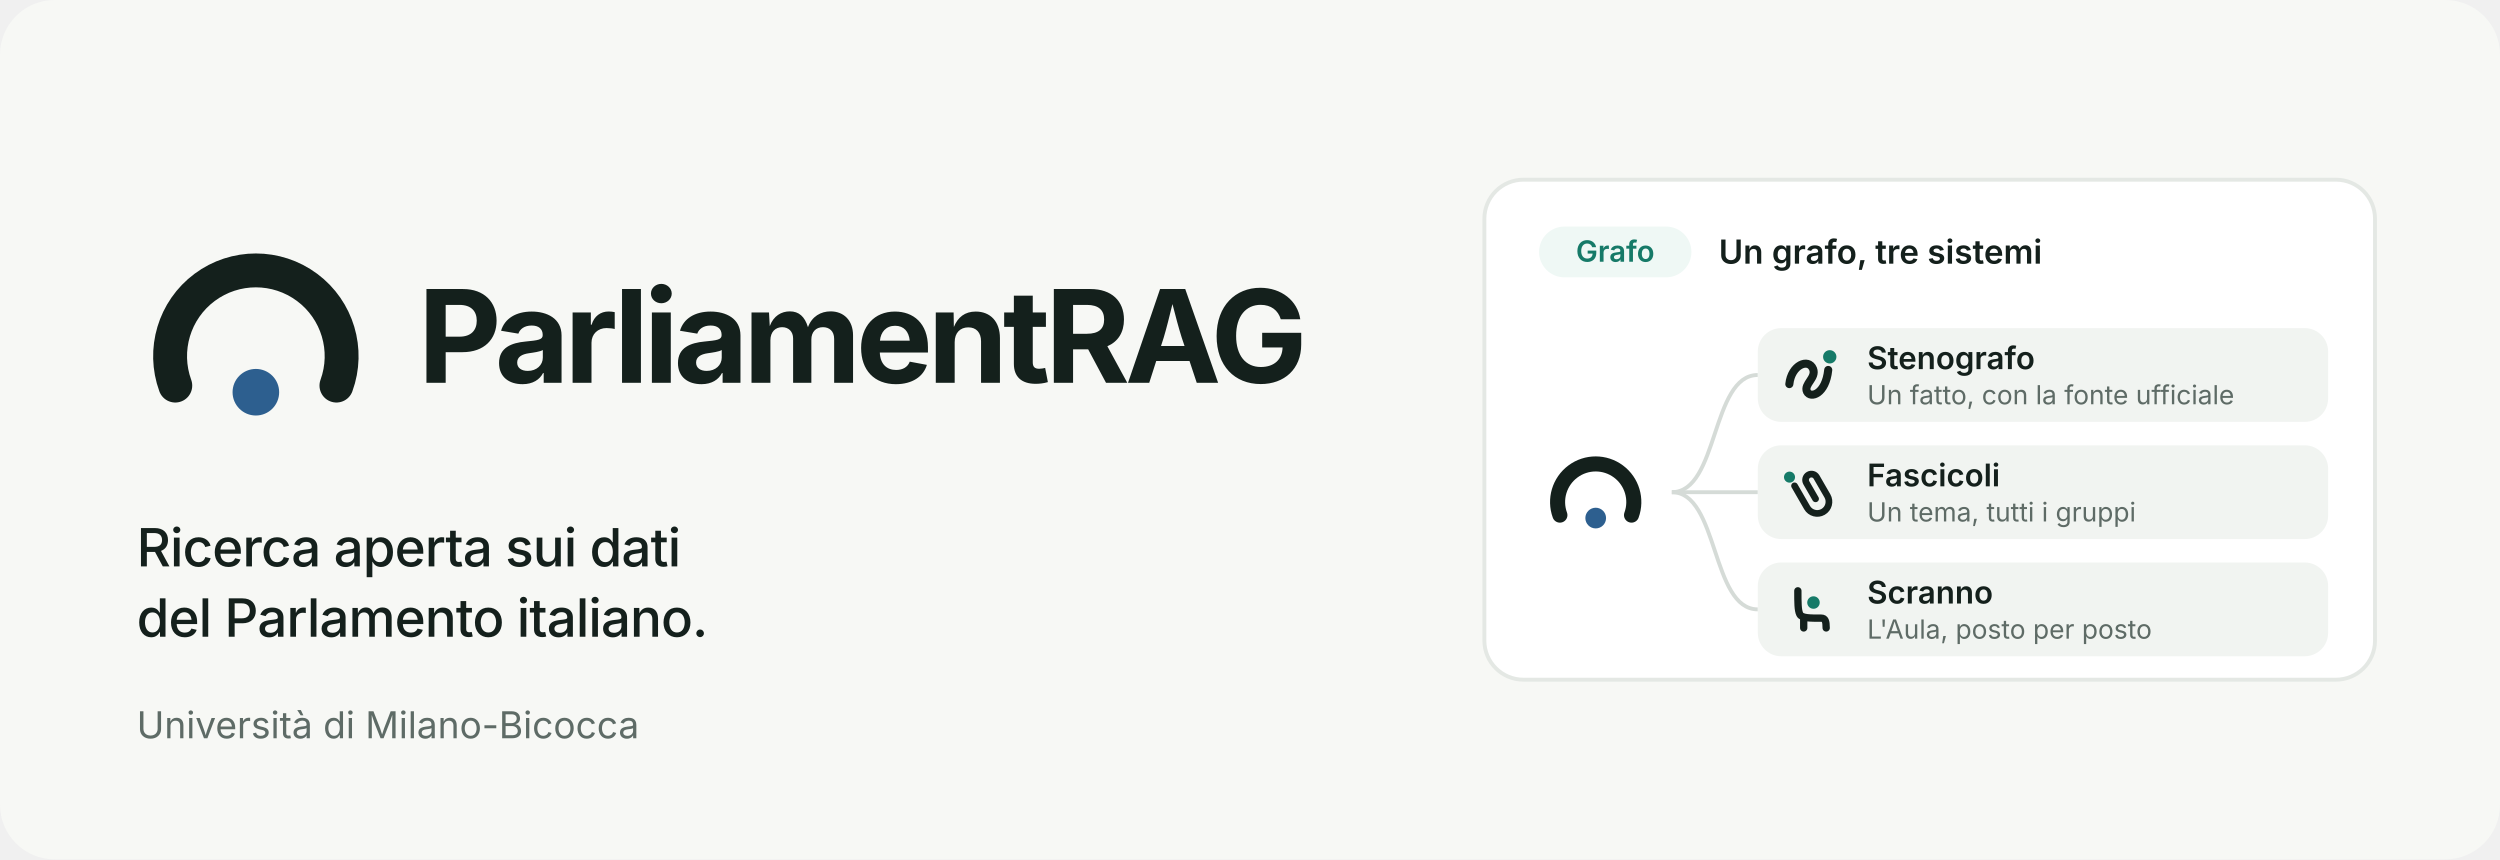
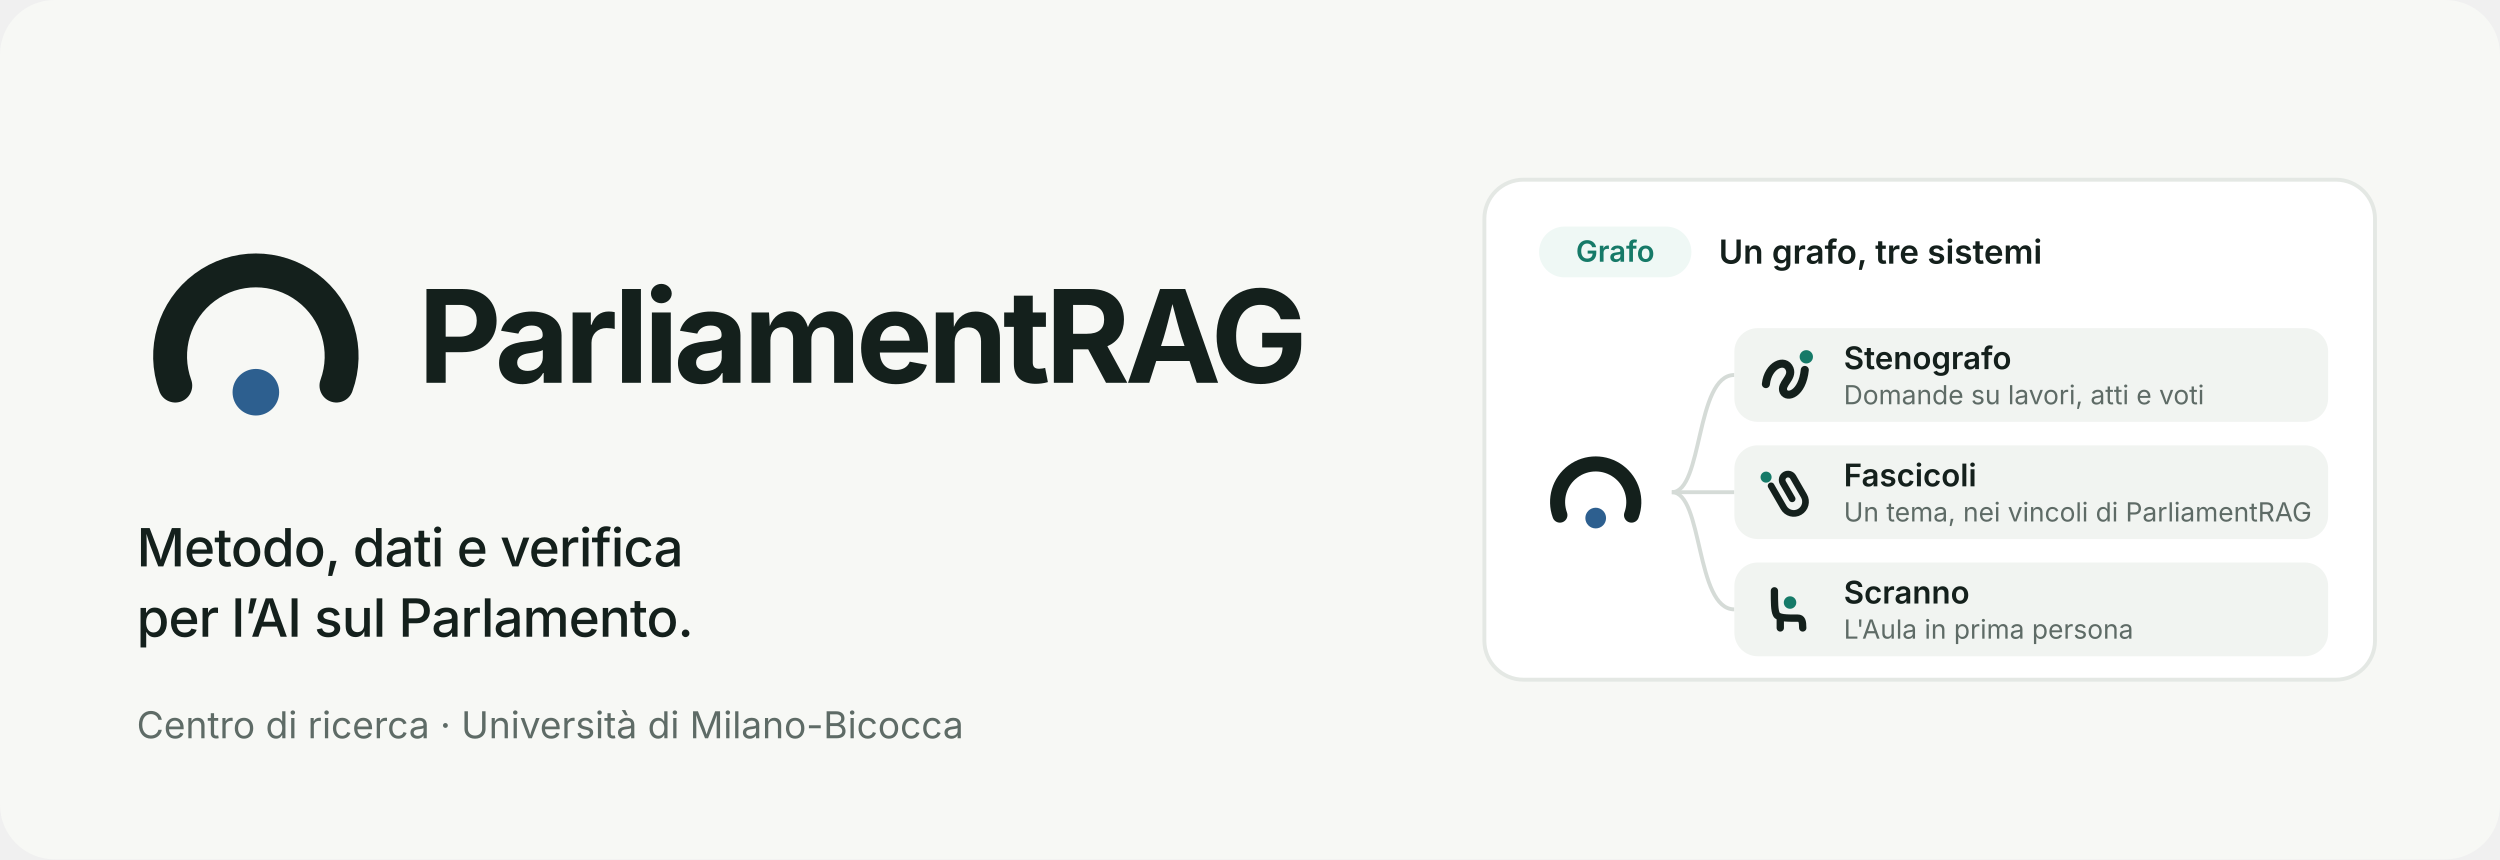
- <svg xmlns="http://www.w3.org/2000/svg" width="1280" height="440" viewBox="0 0 1280 440" role="img" aria-label="ParliamentRAG: ricerca aperta sui dati del Parlamento italiano. Università di Milano-Bicocca.">
+ <svg xmlns="http://www.w3.org/2000/svg" width="1280" height="440" viewBox="0 0 1280 440" role="img" aria-label="ParliamentRAG: metodo, dati e verifica per l'AI sul Parlamento. Centro di ricerca, Università di Milano-Bicocca.">
  <rect width="1280" height="440" rx="28" fill="#F7F8F5" />
  <svg x="70" y="126" width="122" height="90" viewBox="0 8 224 166">
    <path d="M 35.91 139.73 A 81 81 0 1 1 188.09 139.73" fill="none" stroke="#14201C" stroke-width="32" stroke-linecap="round" />
    <circle cx="112" cy="146" r="22" fill="#2d5f8f" />
  </svg>
  <text x="214" y="196" font-family="Geist, Inter, -apple-system, 'Segoe UI', Helvetica, Arial, sans-serif" font-size="66" font-weight="700" letter-spacing="-2.6" fill="#14201C">ParliamentRAG</text>
-   <text x="70" y="290" font-family="Geist, Inter, -apple-system, 'Segoe UI', Helvetica, Arial, sans-serif" font-size="27" font-weight="500" letter-spacing="-0.4" fill="#14201C">Ricerca aperta sui dati</text>
-   <text x="70" y="326" font-family="Geist, Inter, -apple-system, 'Segoe UI', Helvetica, Arial, sans-serif" font-size="27" font-weight="500" letter-spacing="-0.4" fill="#14201C">del Parlamento italiano.</text>
-   <text x="70" y="378" font-family="Geist, Inter, -apple-system, 'Segoe UI', Helvetica, Arial, sans-serif" font-size="19" fill="#5E6B66">Università di Milano-Bicocca</text>
+   <text x="70" y="290" font-family="Geist, Inter, -apple-system, 'Segoe UI', Helvetica, Arial, sans-serif" font-size="27" font-weight="500" letter-spacing="-0.4" fill="#14201C">Metodo, dati e verifica</text>
+   <text x="70" y="326" font-family="Geist, Inter, -apple-system, 'Segoe UI', Helvetica, Arial, sans-serif" font-size="27" font-weight="500" letter-spacing="-0.4" fill="#14201C">per l’AI sul Parlamento.</text>
+   <text x="70" y="378" font-family="Geist, Inter, -apple-system, 'Segoe UI', Helvetica, Arial, sans-serif" font-size="19" fill="#5E6B66">Centro di ricerca · Università di Milano-Bicocca</text>
  <rect x="760" y="92" width="456" height="256" rx="20" fill="#FFFFFF" stroke="#E4E8E4" stroke-width="2" />
  <rect x="788" y="116" width="78" height="26" rx="13" fill="#EFF8F5" />
  <text x="827" y="134" text-anchor="middle" font-family="Geist, Inter, -apple-system, 'Segoe UI', Helvetica, Arial, sans-serif" font-size="15" font-weight="600" fill="#167A68">Grafo</text>
  <text x="880" y="135" font-family="Geist, Inter, -apple-system, 'Segoe UI', Helvetica, Arial, sans-serif" font-size="17" font-weight="600" fill="#14201C">Un grafo, tre sistemi</text>
  <svg x="790" y="232" width="54" height="40" viewBox="0 8 224 166">
    <path d="M 35.91 139.73 A 81 81 0 1 1 188.09 139.73" fill="none" stroke="#14201C" stroke-width="32" stroke-linecap="round" />
    <circle cx="112" cy="146" r="22" fill="#2d5f8f" />
  </svg>
-   <path d="M856 252 C 880 252, 876 192, 900 192" fill="none" stroke="#D5DBD7" stroke-width="2" />
-   <path d="M856 252 C 880 252, 876 252, 900 252" fill="none" stroke="#D5DBD7" stroke-width="2" />
-   <path d="M856 252 C 880 252, 876 312, 900 312" fill="none" stroke="#D5DBD7" stroke-width="2" />
-   <rect x="900" y="168" width="292" height="48" rx="12" fill="#F1F4F1" />
-   <svg x="912" y="177" width="30" height="30" viewBox="3 4 56 58">
+   <path d="M856 252 C 872 252, 868 192, 888 192" fill="none" stroke="#D5DBD7" stroke-width="2" />
+   <path d="M856 252 C 872 252, 868 252, 888 252" fill="none" stroke="#D5DBD7" stroke-width="2" />
+   <path d="M856 252 C 872 252, 868 312, 888 312" fill="none" stroke="#D5DBD7" stroke-width="2" />
+   <rect x="888" y="168" width="304" height="48" rx="12" fill="#F1F4F1" />
+   <svg x="900" y="177" width="30" height="30" viewBox="3 4 56 58">
    <path d="M10 42C12 23 29 16 33.5 27C37 36 24 42 27.5 49.5C31 56.5 46 52 48.5 28" fill="none" stroke="#14201C" stroke-width="8" stroke-linecap="round" stroke-linejoin="round" />
    <circle cx="50" cy="15" r="6.6" fill="#167A68" />
  </svg>
-   <text x="956" y="189" font-family="Geist, Inter, -apple-system, 'Segoe UI', Helvetica, Arial, sans-serif" font-size="16" font-weight="600" fill="#14201C">Stenografo</text>
-   <text x="956" y="207" font-family="Geist, Inter, -apple-system, 'Segoe UI', Helvetica, Arial, sans-serif" font-size="13.5" fill="#5E6B66">Un fatto, con la fonte ufficiale</text>
-   <rect x="900" y="228" width="292" height="48" rx="12" fill="#F1F4F1" />
-   <svg x="912" y="237" width="30" height="30" viewBox="-6 -4 64 70">
+   <text x="944" y="189" font-family="Geist, Inter, -apple-system, 'Segoe UI', Helvetica, Arial, sans-serif" font-size="16" font-weight="600" fill="#14201C">Stenografo</text>
+   <text x="944" y="207" font-family="Geist, Inter, -apple-system, 'Segoe UI', Helvetica, Arial, sans-serif" font-size="13.5" fill="#5E6B66">Domande su lavori, atti e voti</text>
+   <rect x="888" y="228" width="304" height="48" rx="12" fill="#F1F4F1" />
+   <svg x="900" y="237" width="30" height="30" viewBox="-6 -4 64 70">
    <g transform="rotate(-30 28 32)">
      <path d="M14 14V44a14 14 0 0 0 28 0V18a7 7 0 0 0-14 0V40" fill="none" stroke="#14201C" stroke-width="8" stroke-linecap="round" stroke-linejoin="round" />
      <circle cx="14" cy="2" r="6.6" fill="#167A68" />
    </g>
  </svg>
-   <text x="956" y="249" font-family="Geist, Inter, -apple-system, 'Segoe UI', Helvetica, Arial, sans-serif" font-size="16" font-weight="600" fill="#14201C">Fascicoli</text>
-   <text x="956" y="267" font-family="Geist, Inter, -apple-system, 'Segoe UI', Helvetica, Arial, sans-serif" font-size="13.5" fill="#5E6B66">Un tema, tutti i gruppi</text>
-   <rect x="900" y="288" width="292" height="48" rx="12" fill="#F1F4F1" />
-   <svg x="912" y="297" width="30" height="30" viewBox="3 1 56 60">
+   <text x="944" y="249" font-family="Geist, Inter, -apple-system, 'Segoe UI', Helvetica, Arial, sans-serif" font-size="16" font-weight="600" fill="#14201C">Fascicoli</text>
+   <text x="944" y="267" font-family="Geist, Inter, -apple-system, 'Segoe UI', Helvetica, Arial, sans-serif" font-size="13.5" fill="#5E6B66">Un tema, nei vincoli di ParliamentRAG</text>
+   <rect x="888" y="288" width="304" height="48" rx="12" fill="#F1F4F1" />
+   <svg x="900" y="297" width="30" height="30" viewBox="3 1 56 60">
    <path d="M18 12C18 24 18 32 20 36C22 40 30 40 42 40C46 40 47 43 47 50M24 40V50" fill="none" stroke="#14201C" stroke-width="7.5" stroke-linecap="round" stroke-linejoin="round" />
    <circle cx="34" cy="24" r="6.4" fill="#167A68" />
  </svg>
-   <text x="956" y="309" font-family="Geist, Inter, -apple-system, 'Segoe UI', Helvetica, Arial, sans-serif" font-size="16" font-weight="600" fill="#14201C">Scranno</text>
-   <text x="956" y="327" font-family="Geist, Inter, -apple-system, 'Segoe UI', Helvetica, Arial, sans-serif" font-size="13.5" fill="#5E6B66">L'Aula, posto per posto</text>
+   <text x="944" y="309" font-family="Geist, Inter, -apple-system, 'Segoe UI', Helvetica, Arial, sans-serif" font-size="16" font-weight="600" fill="#14201C">Scranno</text>
+   <text x="944" y="327" font-family="Geist, Inter, -apple-system, 'Segoe UI', Helvetica, Arial, sans-serif" font-size="13.5" fill="#5E6B66">L'Aula in prima persona</text>
</svg>
